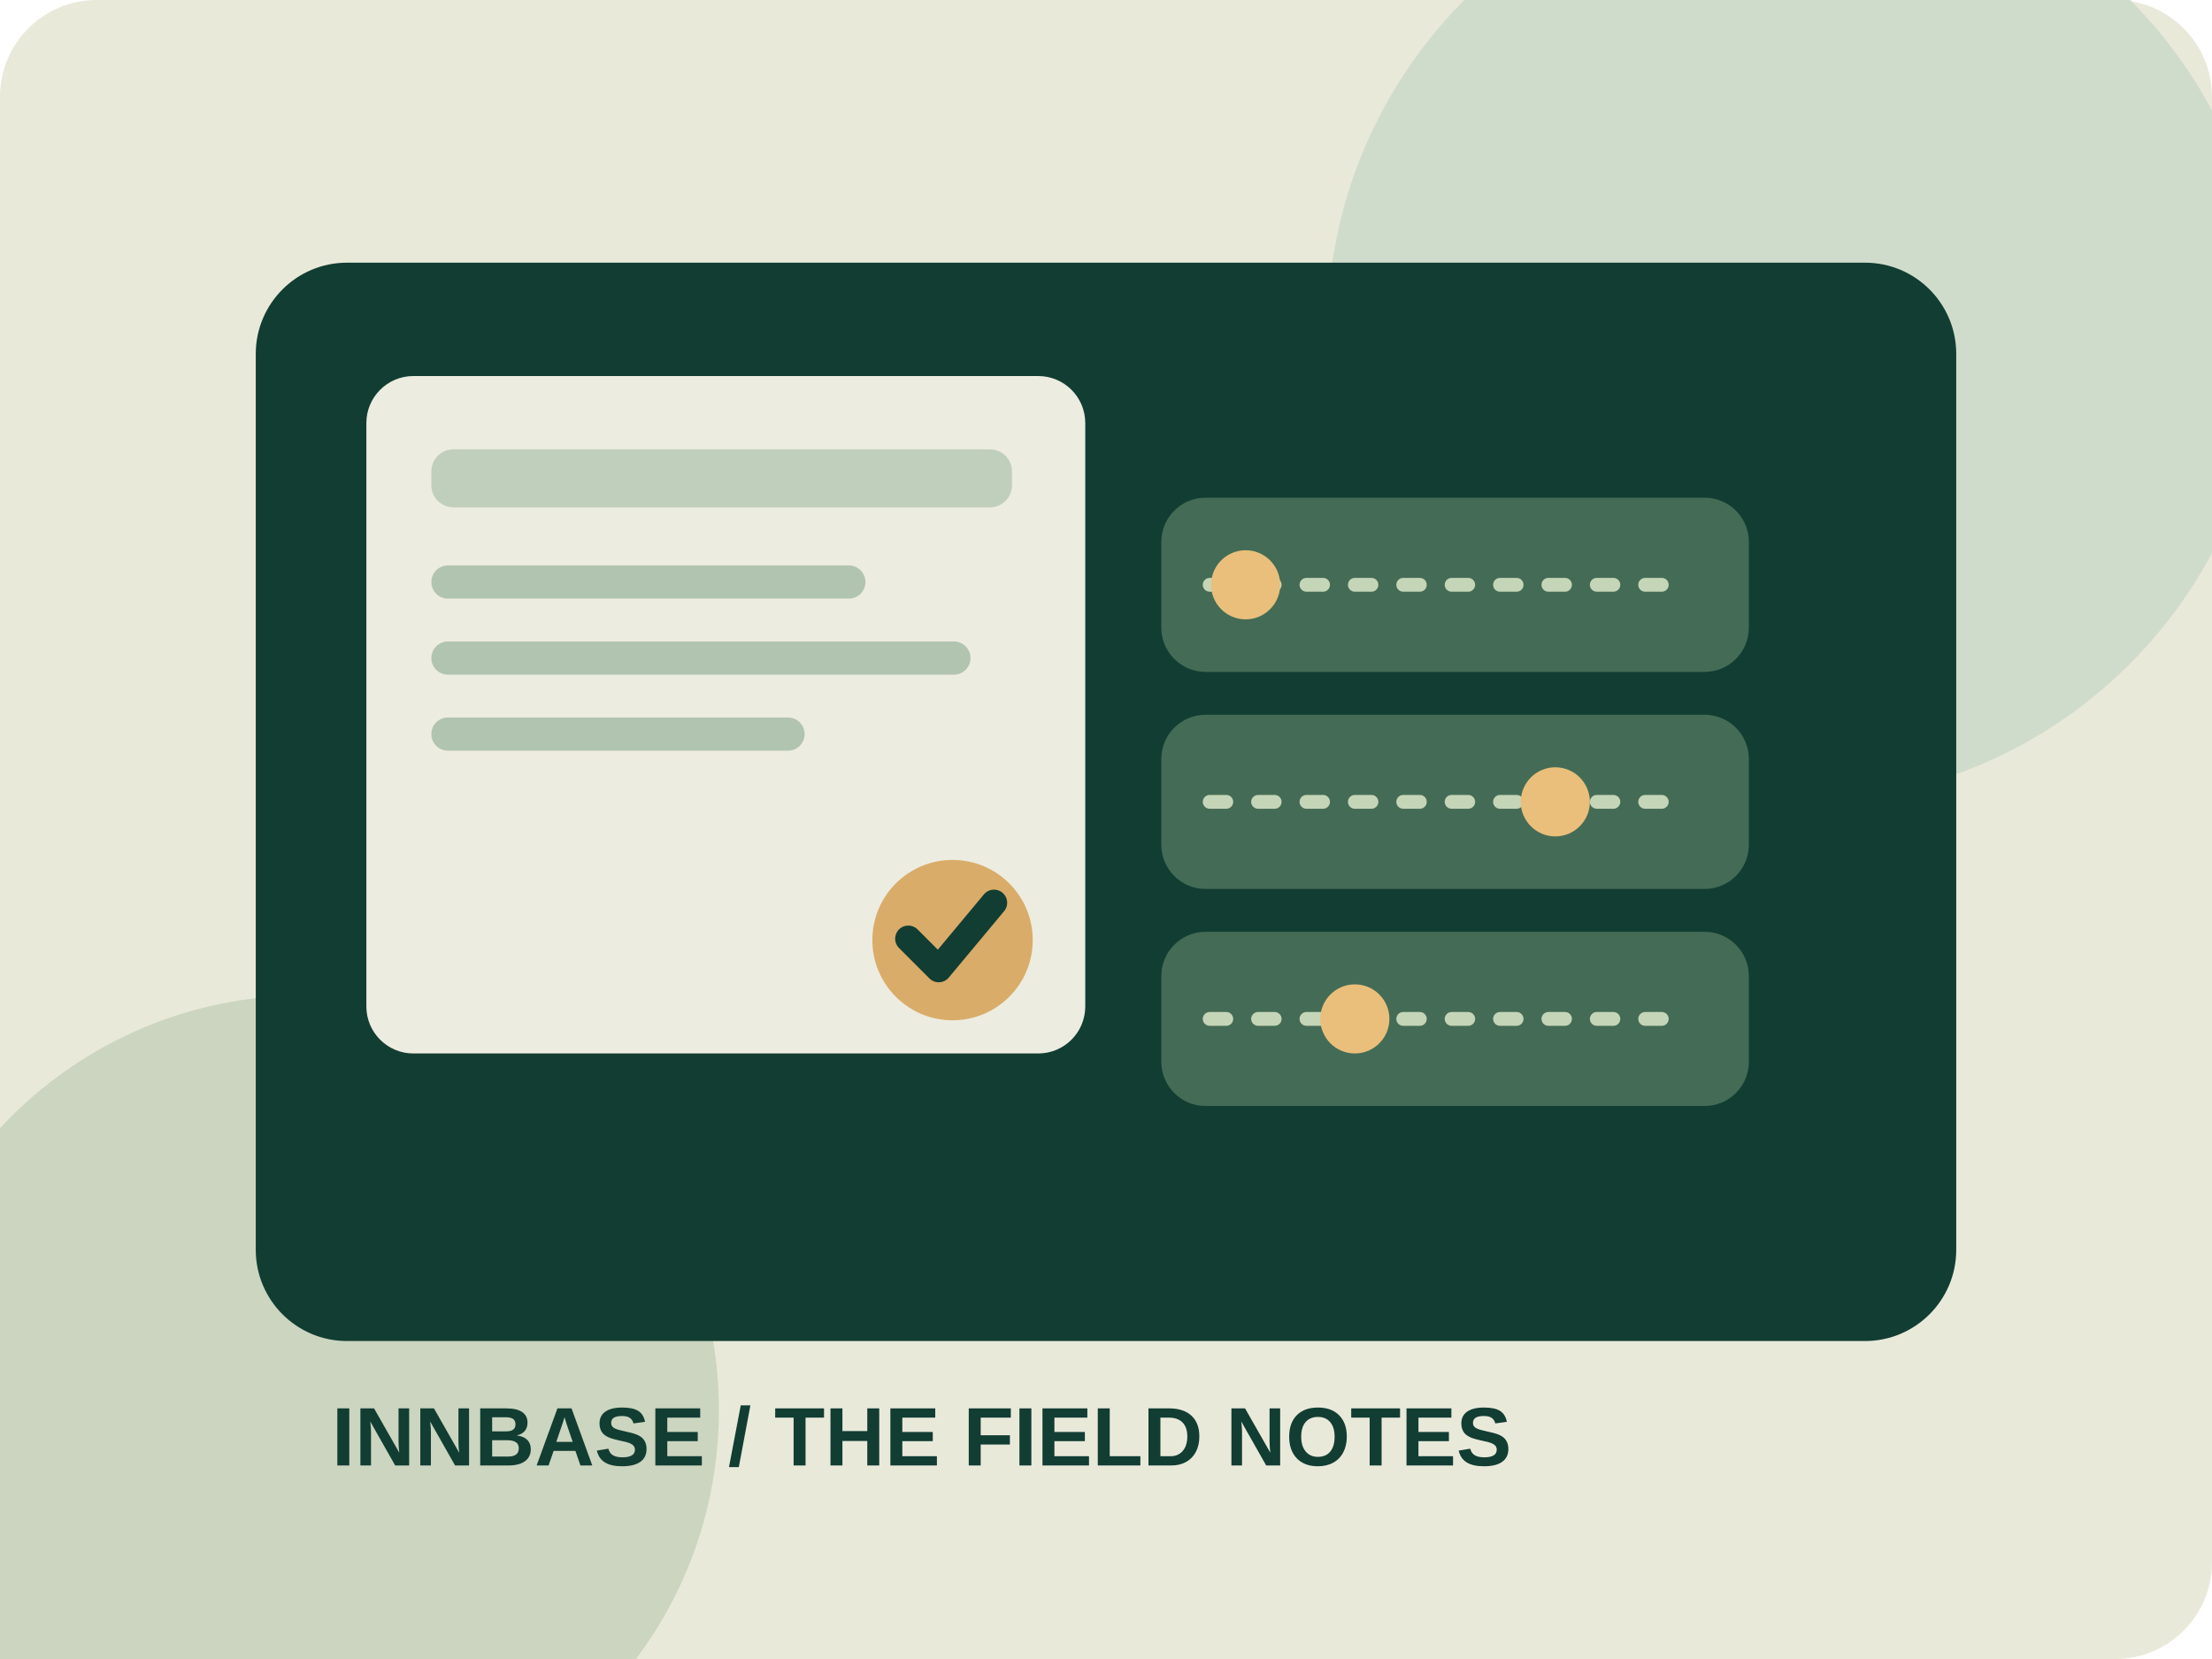
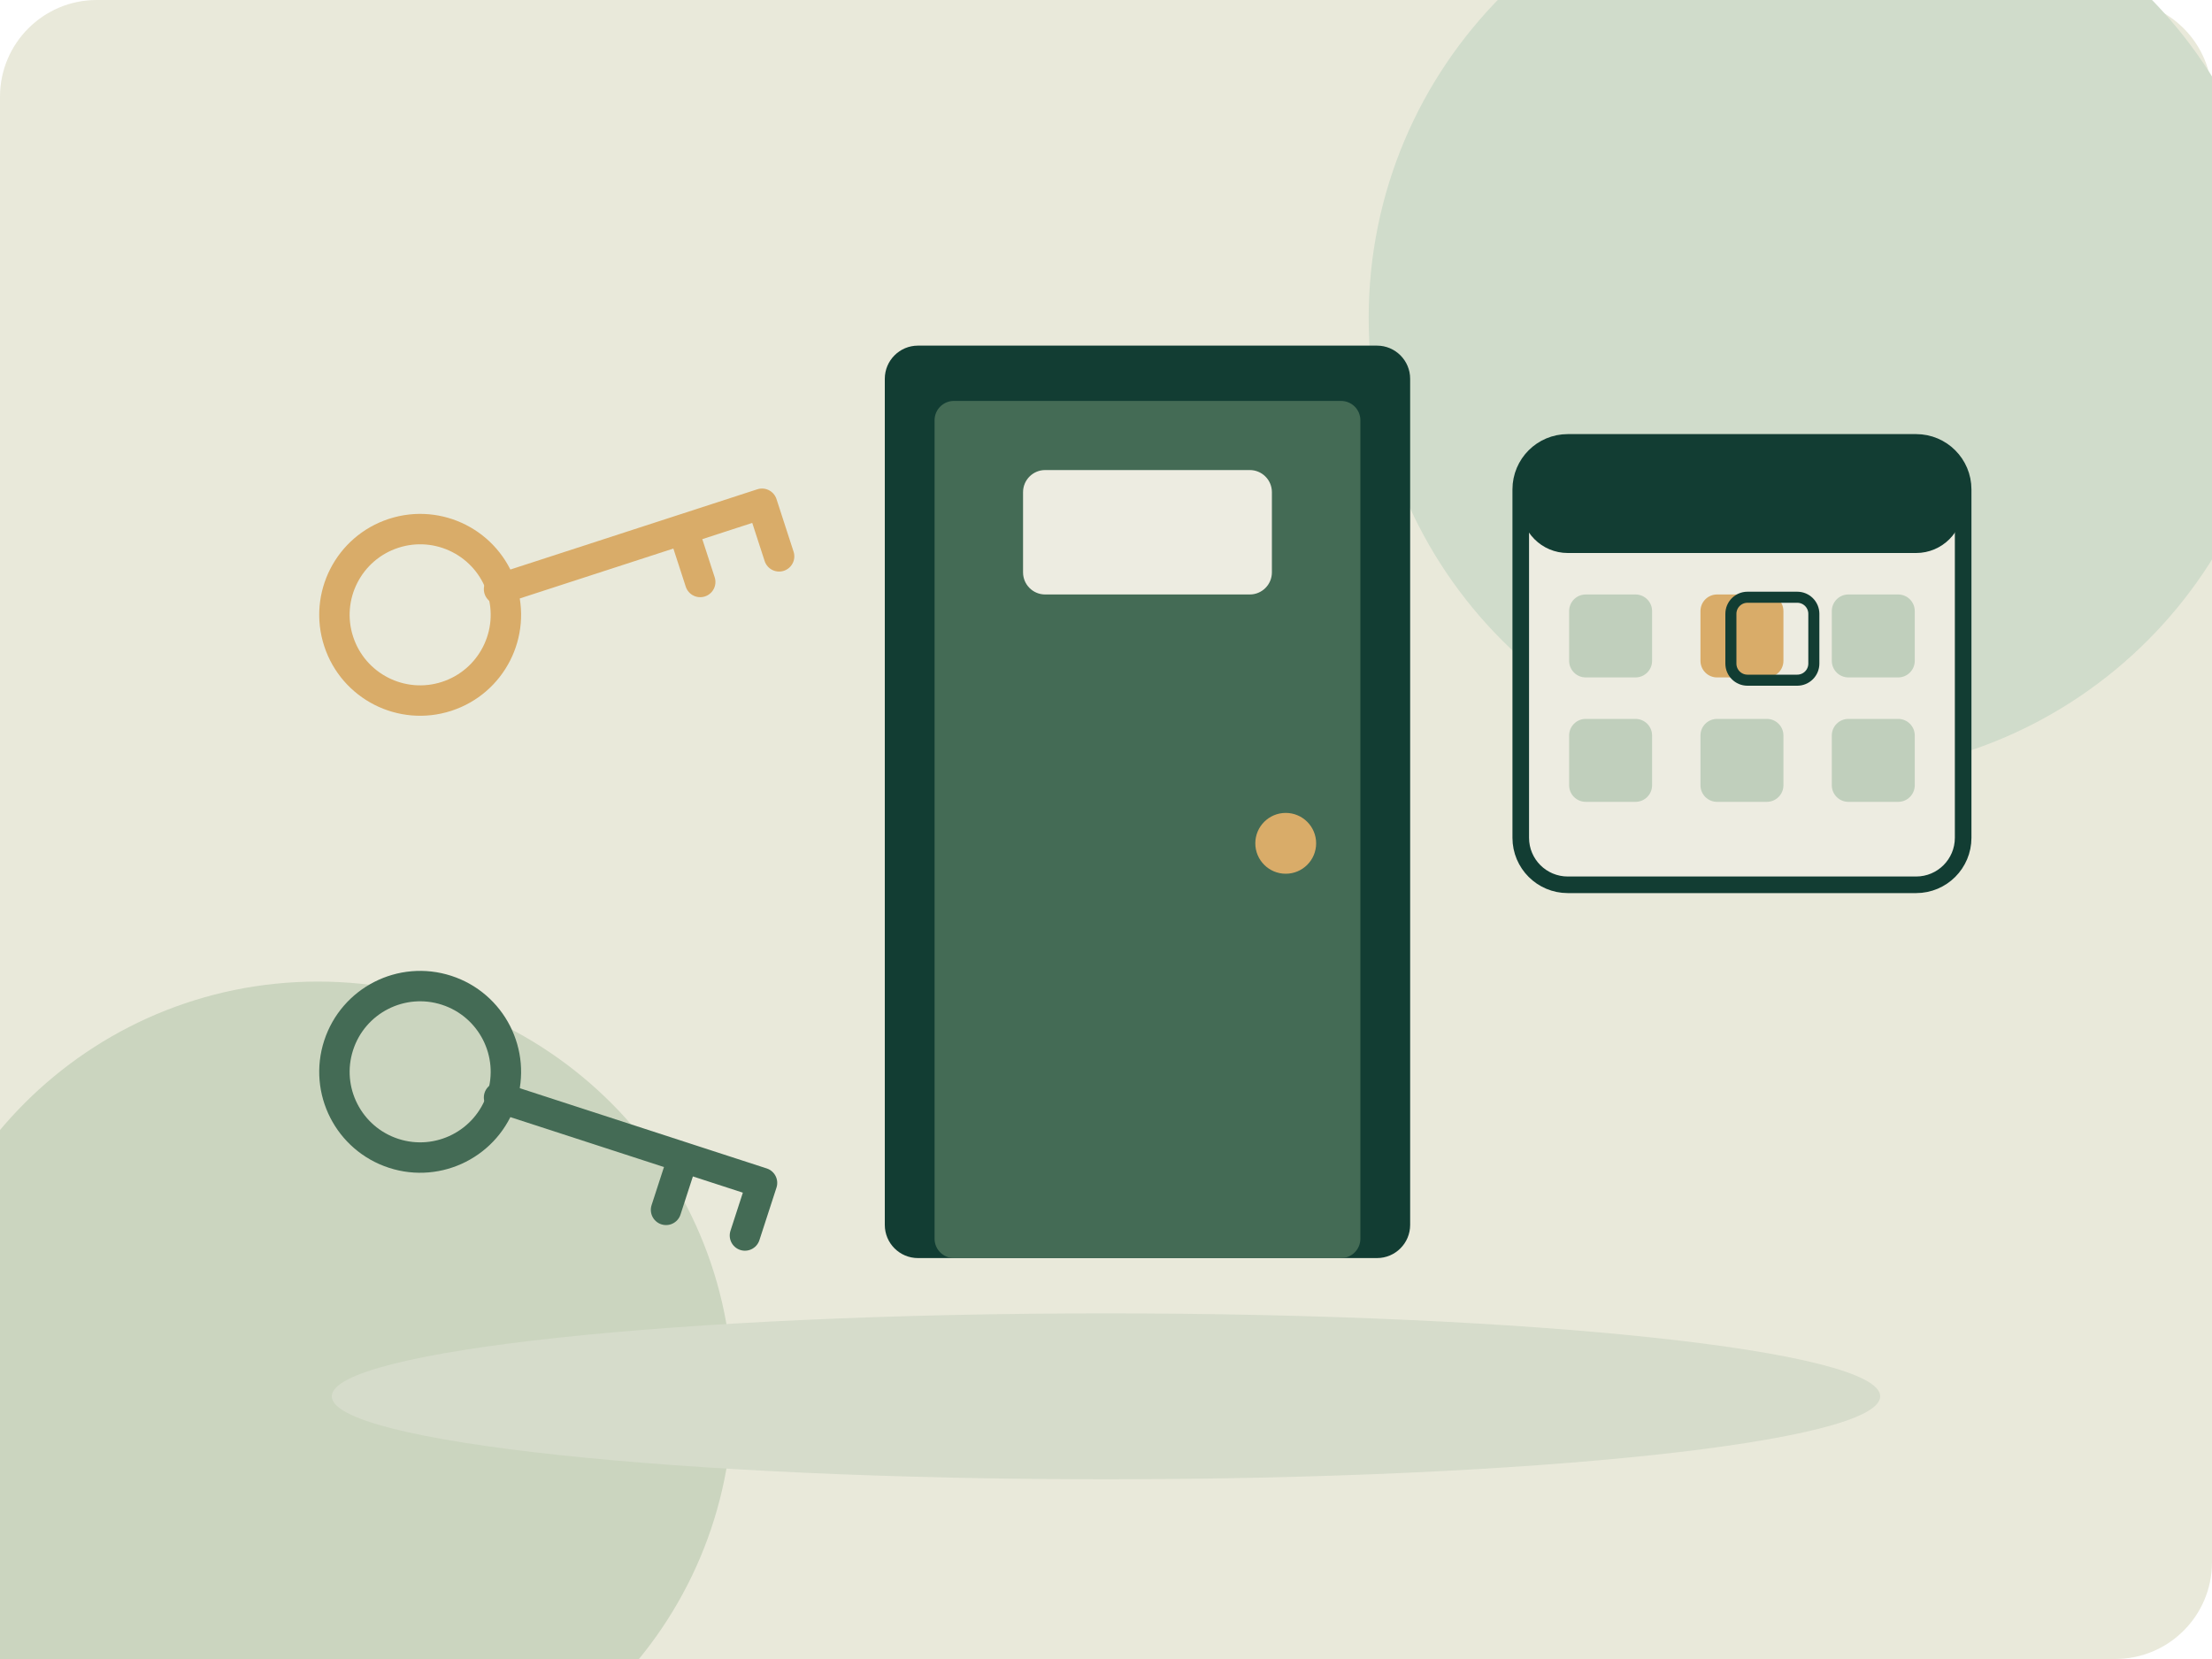
- <svg xmlns="http://www.w3.org/2000/svg" viewBox="0 0 1600 1200" role="img" aria-label="A reservation is not a room until the record agrees">
+ <svg xmlns="http://www.w3.org/2000/svg" viewBox="0 0 1600 1200" role="img" aria-label="One room, two bookings">
  <rect width="1600" height="1200" rx="70" fill="#E9E9DA" />
-   <circle cx="1300" cy="240" r="340" fill="#D0DCCB" />
-   <circle cx="220" cy="1020" r="300" fill="#CBD5BF" />
-   <rect x="185" y="190" width="1230" height="780" rx="66" fill="#123D33" />
-   <rect x="265" y="272" width="520" height="490" rx="34" fill="#EDECE1" />
-   <rect x="312" y="325" width="420" height="42" rx="16" fill="#C0CFBC" />
-   <rect x="312" y="409" width="314" height="24" rx="12" fill="#B1C4B0" />
-   <rect x="312" y="464" width="390" height="24" rx="12" fill="#B1C4B0" />
-   <rect x="312" y="519" width="270" height="24" rx="12" fill="#B1C4B0" />
-   <circle cx="689" cy="680" r="58" fill="#D9AC69" />
-   <path d="M657 679l22 22 40-48" fill="none" stroke="#123D33" stroke-width="19" stroke-linecap="round" stroke-linejoin="round" />
-   <rect x="840" y="360" width="425" height="126" rx="32" fill="#446B55" />
-   <rect x="840" y="517" width="425" height="126" rx="32" fill="#446B55" />
-   <rect x="840" y="674" width="425" height="126" rx="32" fill="#446B55" />
-   <path d="M875 423h330M875 580h330M875 737h330" stroke="#C5D5B7" stroke-width="10" stroke-linecap="round" stroke-dasharray="12 23" />
-   <circle cx="901" cy="423" r="25" fill="#E9BF7B" />
-   <circle cx="1125" cy="580" r="25" fill="#E9BF7B" />
-   <circle cx="980" cy="737" r="25" fill="#E9BF7B" />
-   <text x="240" y="1060" fill="#123D33" font-size="60" font-family="Arial, sans-serif" font-weight="700">INNBASE / THE FIELD NOTES</text>
+   <circle cx="1320" cy="230" r="330" fill="#D0DCCB" />
+   <circle cx="230" cy="1010" r="300" fill="#CBD5BF" />
+   <ellipse cx="800" cy="1010" rx="560" ry="60" fill="#D6DCCB" />
+   <rect x="640" y="250" width="380" height="660" rx="24" fill="#123D33" />
+   <rect x="676" y="290" width="308" height="620" rx="14" fill="#446B55" />
+   <circle cx="930" cy="610" r="22" fill="#D9AC69" />
+   <rect x="740" y="340" width="180" height="90" rx="16" fill="#EDECE1" />
+   <g transform="rotate(-18 380 420)">
+     <circle cx="300" cy="420" r="62" fill="none" stroke="#D9AC69" stroke-width="22" />
+     <path d="M360 420h200v40M500 420v40" fill="none" stroke="#D9AC69" stroke-width="22" stroke-linecap="round" stroke-linejoin="round" />
+   </g>
+   <g transform="rotate(18 380 800)">
+     <circle cx="300" cy="800" r="62" fill="none" stroke="#446B55" stroke-width="22" />
+     <path d="M360 800h200v40M500 800v40" fill="none" stroke="#446B55" stroke-width="22" stroke-linecap="round" stroke-linejoin="round" />
+   </g>
+   <rect x="1100" y="320" width="320" height="320" rx="34" fill="#EDECE1" stroke="#123D33" stroke-width="12" />
+   <rect x="1100" y="320" width="320" height="80" rx="34" fill="#123D33" />
+   <rect x="1135" y="430" width="60" height="60" rx="12" fill="#C0CFBC" />
+   <rect x="1230" y="430" width="60" height="60" rx="12" fill="#D9AC69" />
+   <rect x="1325" y="430" width="60" height="60" rx="12" fill="#C0CFBC" />
+   <rect x="1135" y="520" width="60" height="60" rx="12" fill="#C0CFBC" />
+   <rect x="1230" y="520" width="60" height="60" rx="12" fill="#C0CFBC" />
+   <rect x="1325" y="520" width="60" height="60" rx="12" fill="#C0CFBC" />
+   <rect x="1240" y="420" width="60" height="60" rx="12" fill="none" stroke="#123D33" stroke-width="8" transform="translate(12 12)" />
</svg>
